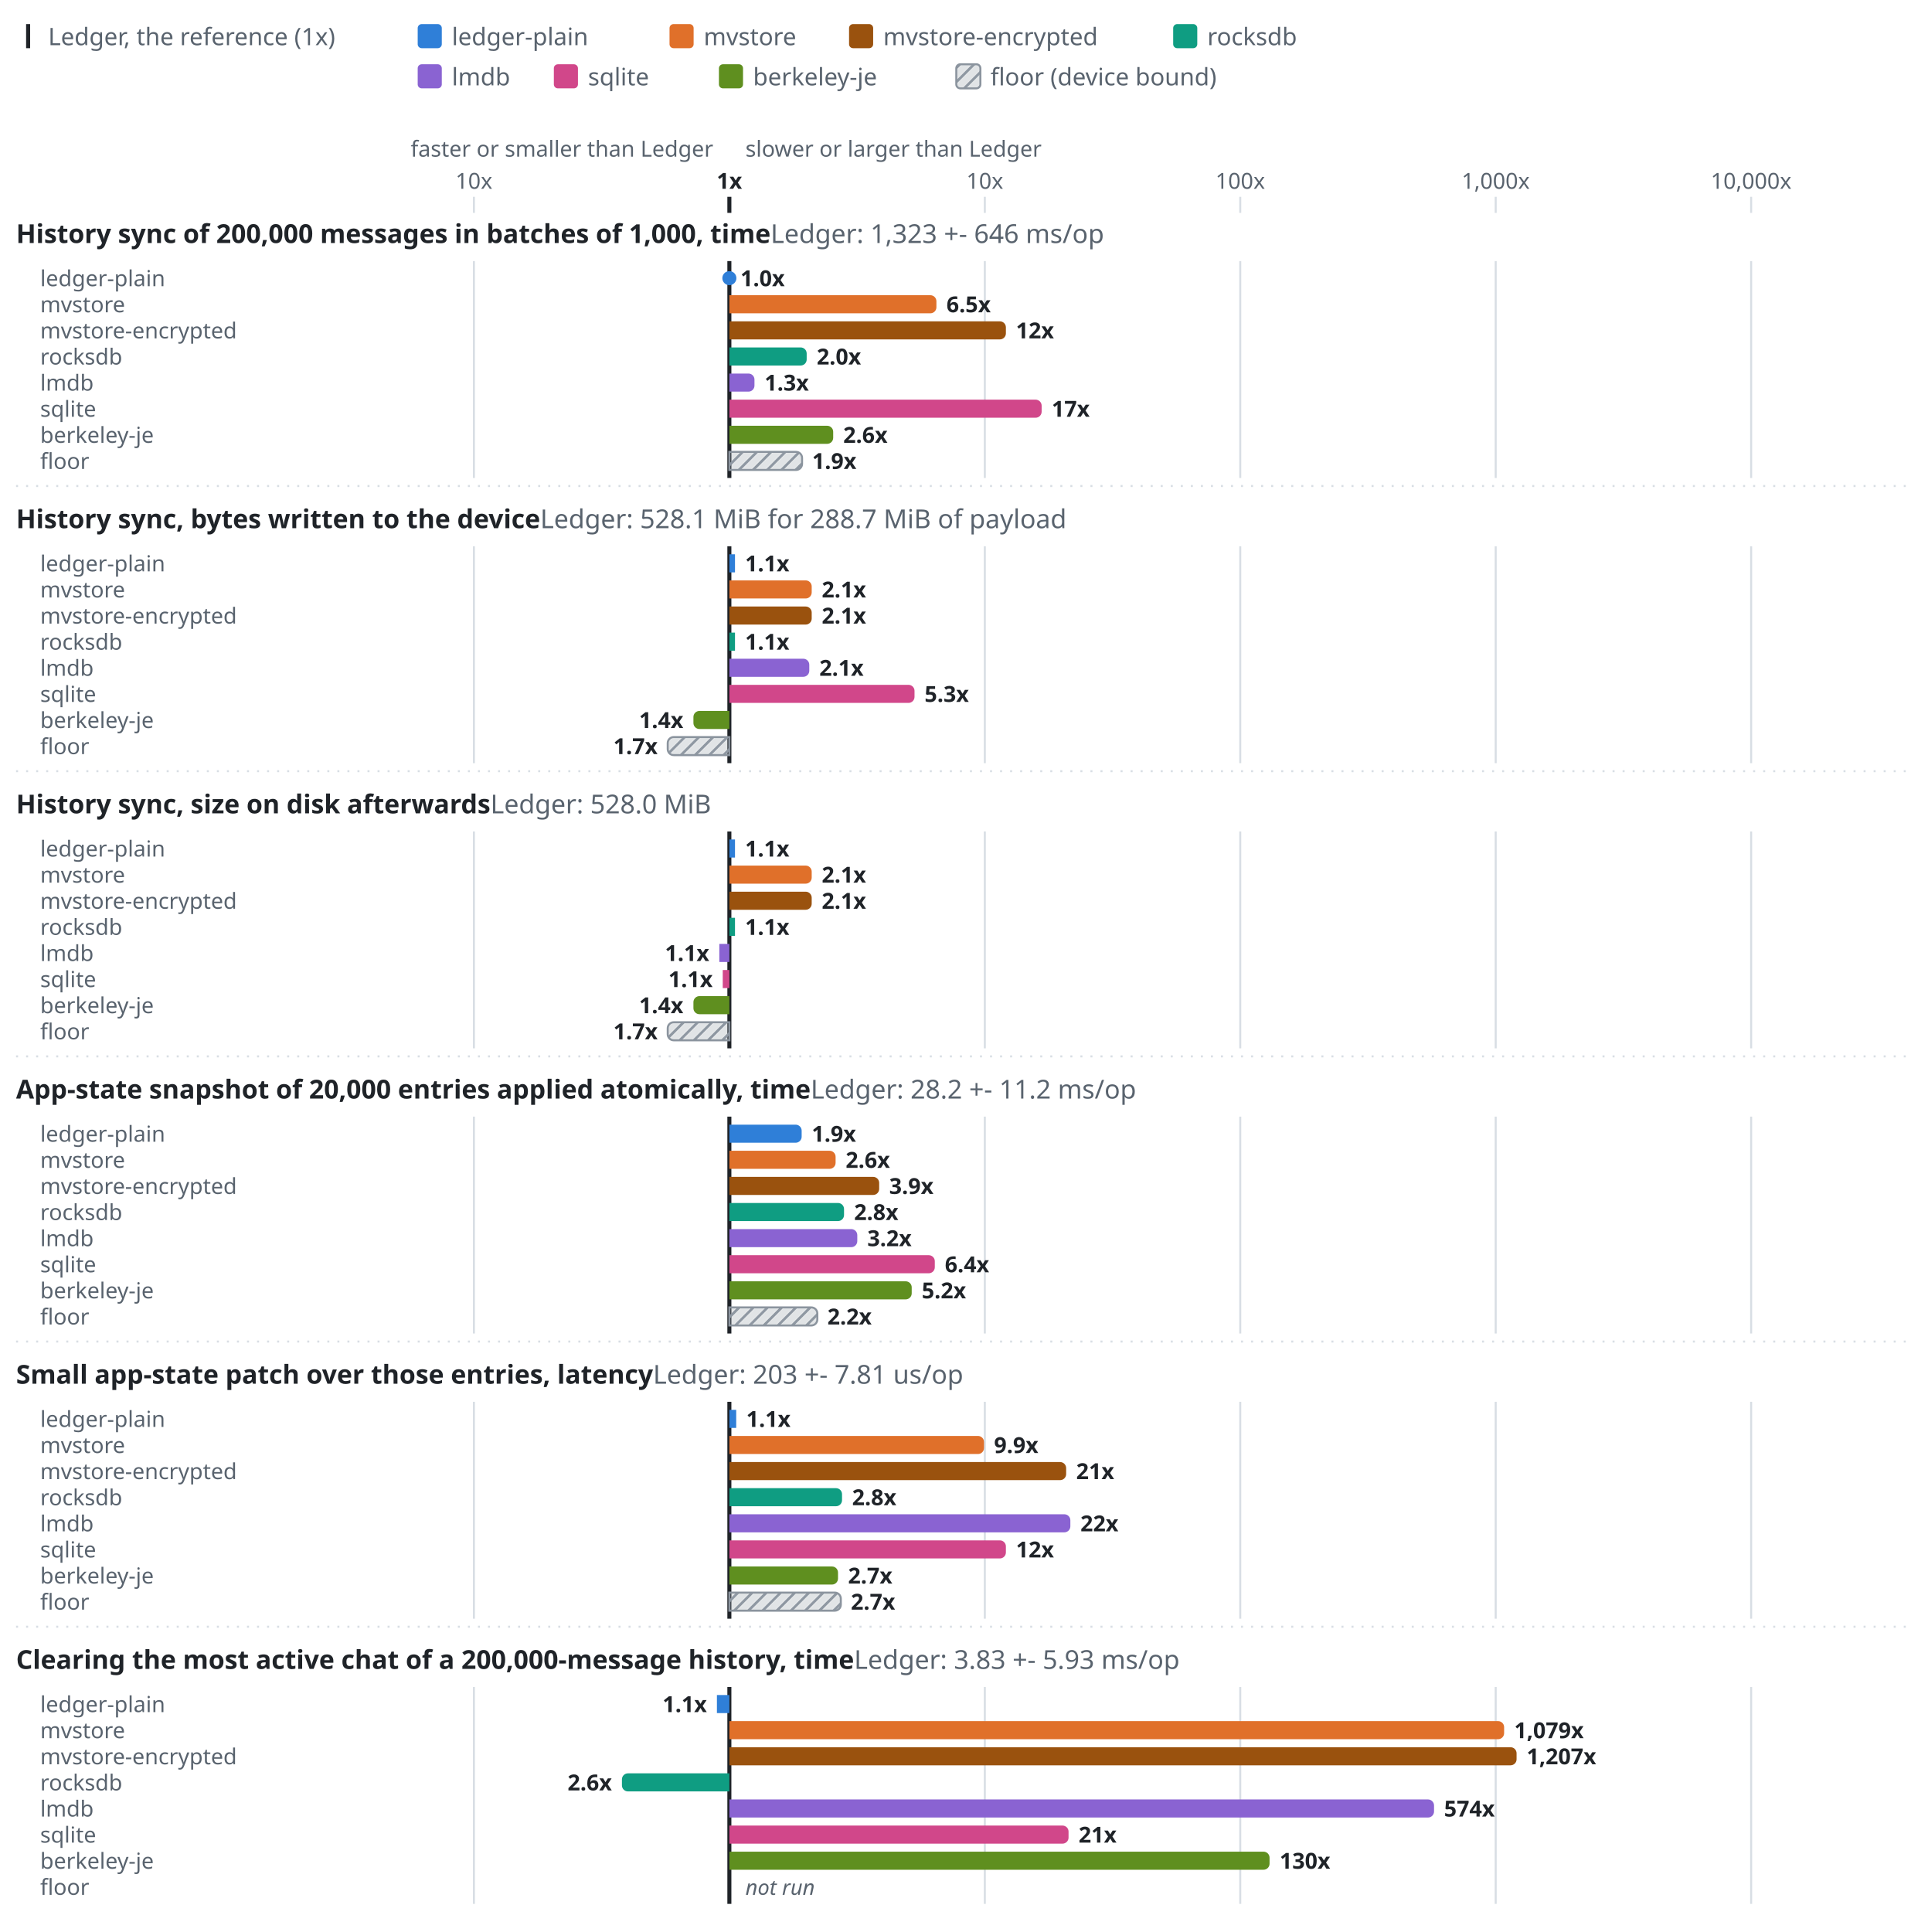
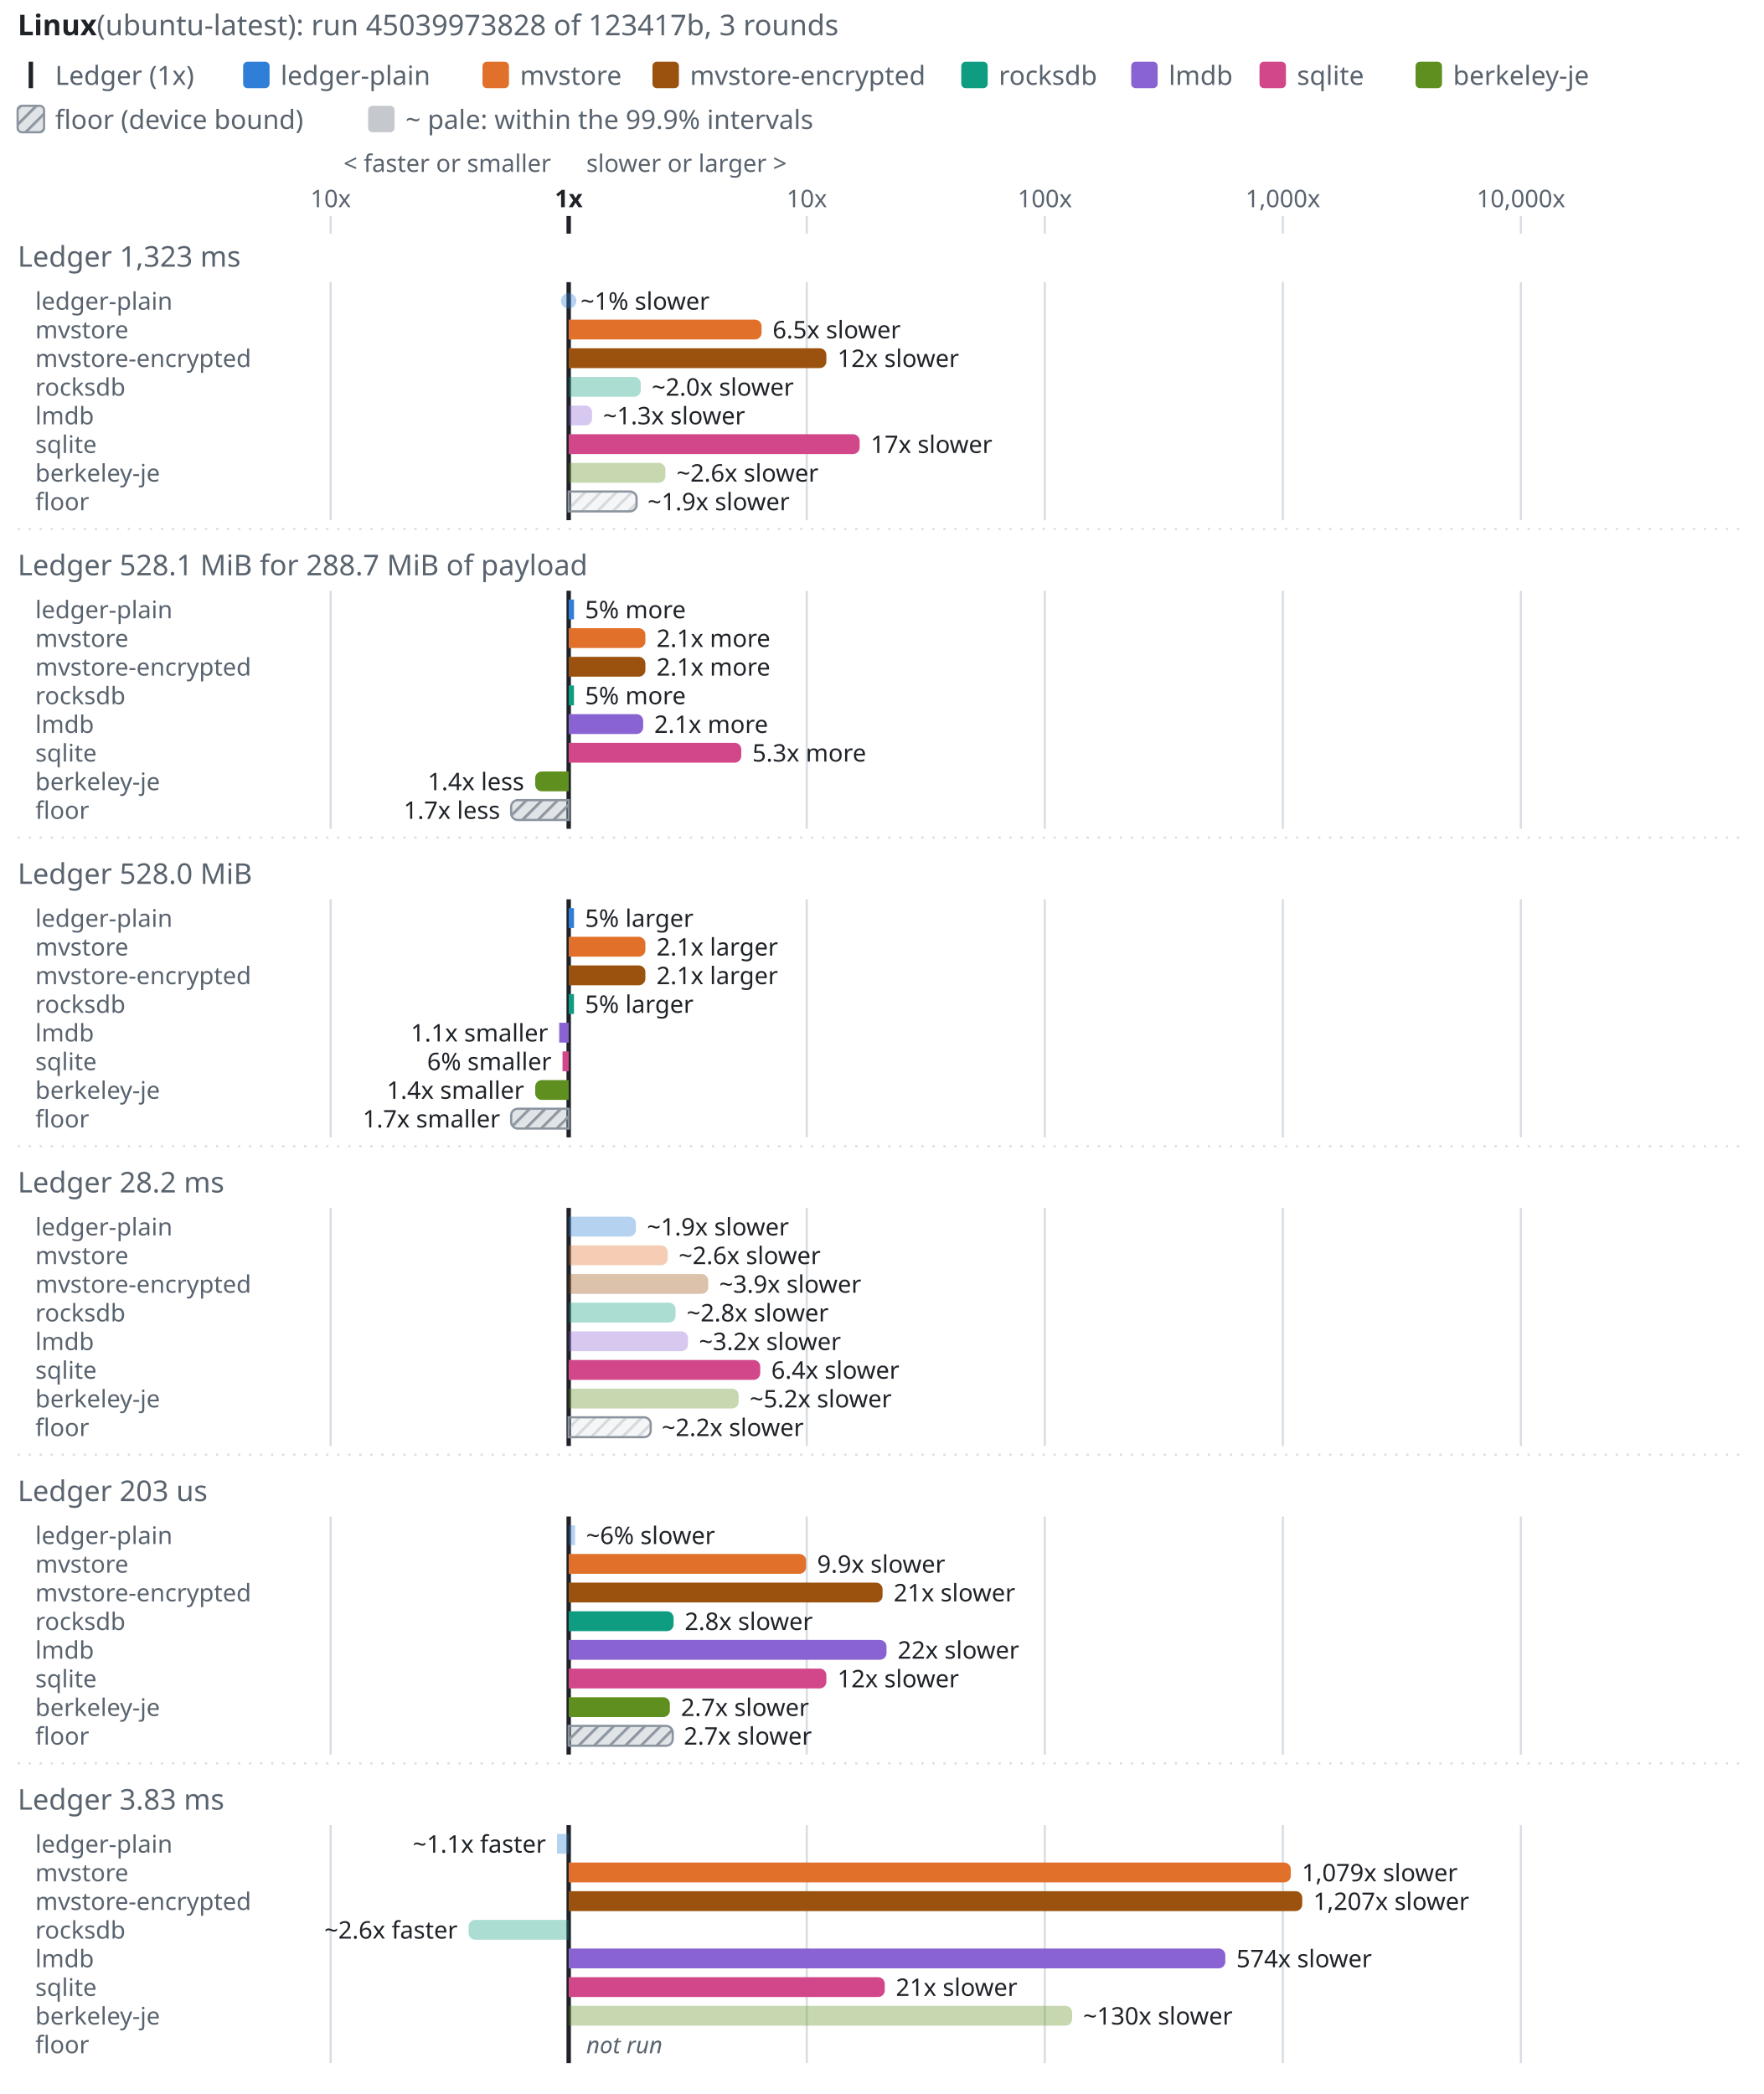
- <svg xmlns="http://www.w3.org/2000/svg" viewBox="0 0 960 962" width="960" height="962" font-family="-apple-system, BlinkMacSystemFont, 'Segoe UI', 'Noto Sans', Helvetica, Arial, sans-serif" role="img" aria-label="Bulk writes on Linux: each engine's cost relative to Ledger">
+ <svg xmlns="http://www.w3.org/2000/svg" viewBox="0 0 800 950" width="800" height="950" font-family="-apple-system, BlinkMacSystemFont, 'Segoe UI', 'Noto Sans', Helvetica, Arial, sans-serif" role="img" aria-label="Bulk writes on Linux: each engine's cost relative to Ledger">
  <defs>
    <pattern id="hatch" width="5" height="5" patternUnits="userSpaceOnUse" patternTransform="rotate(45)">
      <rect width="5" height="5" fill="#8b949e" fill-opacity="0.25" />
      <line x1="0" y1="0" x2="0" y2="5" stroke="#8b949e" stroke-width="2.5" />
    </pattern>
  </defs>
-   <line x1="14" y1="12" x2="14" y2="24" stroke="#1f2328" stroke-width="2" />
-   <text x="24" y="22.5" font-size="12" fill="#59636e">Ledger, the reference (1x)</text>
-   <rect x="208" y="12" width="12" height="12" rx="2" fill="#2f7fd8" />
-   <text x="225" y="22.5" font-size="12" fill="#59636e">ledger-plain</text>
-   <rect x="333.4" y="12" width="12" height="12" rx="2" fill="#e0702a" />
-   <text x="350.4" y="22.5" font-size="12" fill="#59636e">mvstore</text>
-   <rect x="422.8" y="12" width="12" height="12" rx="2" fill="#9a520e" />
-   <text x="439.8" y="22.5" font-size="12" fill="#59636e">mvstore-encrypted</text>
-   <rect x="584.2" y="12" width="12" height="12" rx="2" fill="#0f9d82" />
-   <text x="601.2" y="22.5" font-size="12" fill="#59636e">rocksdb</text>
-   <rect x="208" y="32" width="12" height="12" rx="2" fill="#8a63d2" />
-   <text x="225" y="42.5" font-size="12" fill="#59636e">lmdb</text>
-   <rect x="275.8" y="32" width="12" height="12" rx="2" fill="#d1478a" />
-   <text x="292.8" y="42.5" font-size="12" fill="#59636e">sqlite</text>
-   <rect x="358.0" y="32" width="12" height="12" rx="2" fill="#5f8f1f" />
-   <text x="375.0" y="42.5" font-size="12" fill="#59636e">berkeley-je</text>
-   <rect x="476.2" y="32" width="12" height="12" rx="2" fill="url(#hatch)" stroke="#8b949e" stroke-width="1" />
-   <text x="493.2" y="42.5" font-size="12" fill="#59636e">floor (device bound)</text>
-   <text x="355.2" y="78" font-size="11" text-anchor="end" fill="#59636e">faster or smaller than Ledger</text>
-   <text x="371.2" y="78" font-size="11" fill="#59636e">slower or larger than Ledger</text>
-   <line x1="236.0" y1="98.0" x2="236.0" y2="106.0" stroke="#d8dee4" stroke-width="1" />
-   <line x1="363.2" y1="98.0" x2="363.2" y2="106.0" stroke="#1f2328" stroke-width="2" />
-   <line x1="490.4" y1="98.0" x2="490.4" y2="106.0" stroke="#d8dee4" stroke-width="1" />
-   <line x1="617.6" y1="98.0" x2="617.6" y2="106.0" stroke="#d8dee4" stroke-width="1" />
-   <line x1="744.8" y1="98.0" x2="744.8" y2="106.0" stroke="#d8dee4" stroke-width="1" />
-   <line x1="872.0" y1="98.0" x2="872.0" y2="106.0" stroke="#d8dee4" stroke-width="1" />
-   <text x="236.0" y="94" font-size="11" text-anchor="middle" fill="#59636e">10x</text>
-   <text x="363.2" y="94" font-size="11" text-anchor="middle" fill="#1f2328" font-weight="600">1x</text>
-   <text x="490.4" y="94" font-size="11" text-anchor="middle" fill="#59636e">10x</text>
-   <text x="617.6" y="94" font-size="11" text-anchor="middle" fill="#59636e">100x</text>
-   <text x="744.8" y="94" font-size="11" text-anchor="middle" fill="#59636e">1,000x</text>
-   <text x="872.0" y="94" font-size="11" text-anchor="middle" fill="#59636e">10,000x</text>
-   <text x="8" y="121" font-size="13" font-weight="600" fill="#1f2328">History sync of 200,000 messages in batches of 1,000, time<tspan font-weight="400" fill="#59636e">  Ledger: 1,323 +- 646 ms/op</tspan>
-   </text>
-   <line x1="236.0" y1="130.0" x2="236.0" y2="238.0" stroke="#d8dee4" stroke-width="1" />
-   <line x1="363.2" y1="130.0" x2="363.2" y2="238.0" stroke="#1f2328" stroke-width="2" />
-   <line x1="490.4" y1="130.0" x2="490.4" y2="238.0" stroke="#d8dee4" stroke-width="1" />
-   <line x1="617.6" y1="130.0" x2="617.6" y2="238.0" stroke="#d8dee4" stroke-width="1" />
-   <line x1="744.8" y1="130.0" x2="744.8" y2="238.0" stroke="#d8dee4" stroke-width="1" />
-   <line x1="872.0" y1="130.0" x2="872.0" y2="238.0" stroke="#d8dee4" stroke-width="1" />
-   <text x="20" y="142.5" font-size="11" fill="#59636e">ledger-plain</text>
-   <circle cx="363.2" cy="138.5" r="3.5" fill="#2f7fd8" />
-   <text x="368.7" y="142.5" font-size="11" font-weight="600" fill="#1f2328">1.0x</text>
-   <text x="20" y="155.5" font-size="11" fill="#59636e">mvstore</text>
-   <path d="M363.2,147.0H463.3a3,3 0 0 1 3,3v3a3,3 0 0 1 -3,3H363.2z" fill="#e0702a" />
-   <text x="471.3" y="155.5" font-size="11" font-weight="600" fill="#1f2328">6.5x</text>
-   <text x="20" y="168.5" font-size="11" fill="#59636e">mvstore-encrypted</text>
-   <path d="M363.2,160.0H497.9a3,3 0 0 1 3,3v3a3,3 0 0 1 -3,3H363.2z" fill="#9a520e" />
-   <text x="505.9" y="168.5" font-size="11" font-weight="600" fill="#1f2328">12x</text>
-   <text x="20" y="181.5" font-size="11" fill="#59636e">rocksdb</text>
-   <path d="M363.2,173.0H398.7a3,3 0 0 1 3,3v3a3,3 0 0 1 -3,3H363.2z" fill="#0f9d82" />
-   <text x="406.7" y="181.5" font-size="11" font-weight="600" fill="#1f2328">2.0x</text>
-   <text x="20" y="194.5" font-size="11" fill="#59636e">lmdb</text>
-   <path d="M363.2,186.0H372.7a3,3 0 0 1 3,3v3a3,3 0 0 1 -3,3H363.2z" fill="#8a63d2" />
-   <text x="380.7" y="194.5" font-size="11" font-weight="600" fill="#1f2328">1.3x</text>
-   <text x="20" y="207.5" font-size="11" fill="#59636e">sqlite</text>
-   <path d="M363.2,199.0H515.7a3,3 0 0 1 3,3v3a3,3 0 0 1 -3,3H363.2z" fill="#d1478a" />
-   <text x="523.7" y="207.5" font-size="11" font-weight="600" fill="#1f2328">17x</text>
-   <text x="20" y="220.5" font-size="11" fill="#59636e">berkeley-je</text>
-   <path d="M363.2,212.0H411.9a3,3 0 0 1 3,3v3a3,3 0 0 1 -3,3H363.2z" fill="#5f8f1f" />
-   <text x="419.9" y="220.5" font-size="11" font-weight="600" fill="#1f2328">2.6x</text>
-   <text x="20" y="233.5" font-size="11" fill="#59636e">floor</text>
-   <path d="M363.2,225.0H396.4a3,3 0 0 1 3,3v3a3,3 0 0 1 -3,3H363.2z" fill="url(#hatch)" stroke="#8b949e" stroke-width="1" />
-   <text x="404.4" y="233.5" font-size="11" font-weight="600" fill="#1f2328">1.9x</text>
-   <line x1="8" y1="242.0" x2="952" y2="242.0" stroke="#d8dee4" stroke-width="1" stroke-dasharray="1 4" />
-   <text x="8" y="263" font-size="13" font-weight="600" fill="#1f2328">History sync, bytes written to the device<tspan font-weight="400" fill="#59636e">  Ledger: 528.1 MiB for 288.7 MiB of payload</tspan>
-   </text>
-   <line x1="236.0" y1="272.0" x2="236.0" y2="380.0" stroke="#d8dee4" stroke-width="1" />
-   <line x1="363.2" y1="272.0" x2="363.2" y2="380.0" stroke="#1f2328" stroke-width="2" />
-   <line x1="490.4" y1="272.0" x2="490.4" y2="380.0" stroke="#d8dee4" stroke-width="1" />
-   <line x1="617.6" y1="272.0" x2="617.6" y2="380.0" stroke="#d8dee4" stroke-width="1" />
-   <line x1="744.8" y1="272.0" x2="744.8" y2="380.0" stroke="#d8dee4" stroke-width="1" />
-   <line x1="872.0" y1="272.0" x2="872.0" y2="380.0" stroke="#d8dee4" stroke-width="1" />
-   <text x="20" y="284.5" font-size="11" fill="#59636e">ledger-plain</text>
-   <path d="M363.2,276.0h2.8v9h-2.8z" fill="#2f7fd8" />
-   <text x="371.0" y="284.5" font-size="11" font-weight="600" fill="#1f2328">1.1x</text>
-   <text x="20" y="297.5" font-size="11" fill="#59636e">mvstore</text>
-   <path d="M363.2,289.0H401.2a3,3 0 0 1 3,3v3a3,3 0 0 1 -3,3H363.2z" fill="#e0702a" />
-   <text x="409.2" y="297.5" font-size="11" font-weight="600" fill="#1f2328">2.1x</text>
-   <text x="20" y="310.5" font-size="11" fill="#59636e">mvstore-encrypted</text>
-   <path d="M363.2,302.0H401.2a3,3 0 0 1 3,3v3a3,3 0 0 1 -3,3H363.2z" fill="#9a520e" />
-   <text x="409.2" y="310.5" font-size="11" font-weight="600" fill="#1f2328">2.1x</text>
-   <text x="20" y="323.5" font-size="11" fill="#59636e">rocksdb</text>
-   <path d="M363.2,315.0h2.8v9h-2.8z" fill="#0f9d82" />
-   <text x="371.0" y="323.5" font-size="11" font-weight="600" fill="#1f2328">1.1x</text>
-   <text x="20" y="336.5" font-size="11" fill="#59636e">lmdb</text>
-   <path d="M363.2,328.0H400.0a3,3 0 0 1 3,3v3a3,3 0 0 1 -3,3H363.2z" fill="#8a63d2" />
-   <text x="408.0" y="336.5" font-size="11" font-weight="600" fill="#1f2328">2.1x</text>
-   <text x="20" y="349.5" font-size="11" fill="#59636e">sqlite</text>
-   <path d="M363.2,341.0H452.4a3,3 0 0 1 3,3v3a3,3 0 0 1 -3,3H363.2z" fill="#d1478a" />
-   <text x="460.4" y="349.5" font-size="11" font-weight="600" fill="#1f2328">5.3x</text>
-   <text x="20" y="362.5" font-size="11" fill="#59636e">berkeley-je</text>
-   <path d="M363.2,354.0H348.3a3,3 0 0 0 -3,3v3a3,3 0 0 0 3,3H363.2z" fill="#5f8f1f" />
-   <text x="340.3" y="362.5" font-size="11" font-weight="600" text-anchor="end" fill="#1f2328">1.4x</text>
-   <text x="20" y="375.5" font-size="11" fill="#59636e">floor</text>
-   <path d="M363.2,367.0H335.5a3,3 0 0 0 -3,3v3a3,3 0 0 0 3,3H363.2z" fill="url(#hatch)" stroke="#8b949e" stroke-width="1" />
-   <text x="327.5" y="375.5" font-size="11" font-weight="600" text-anchor="end" fill="#1f2328">1.7x</text>
-   <line x1="8" y1="384.0" x2="952" y2="384.0" stroke="#d8dee4" stroke-width="1" stroke-dasharray="1 4" />
-   <text x="8" y="405" font-size="13" font-weight="600" fill="#1f2328">History sync, size on disk afterwards<tspan font-weight="400" fill="#59636e">  Ledger: 528.0 MiB</tspan>
-   </text>
-   <line x1="236.0" y1="414.0" x2="236.0" y2="522.0" stroke="#d8dee4" stroke-width="1" />
-   <line x1="363.2" y1="414.0" x2="363.2" y2="522.0" stroke="#1f2328" stroke-width="2" />
-   <line x1="490.4" y1="414.0" x2="490.4" y2="522.0" stroke="#d8dee4" stroke-width="1" />
-   <line x1="617.6" y1="414.0" x2="617.6" y2="522.0" stroke="#d8dee4" stroke-width="1" />
-   <line x1="744.8" y1="414.0" x2="744.8" y2="522.0" stroke="#d8dee4" stroke-width="1" />
-   <line x1="872.0" y1="414.0" x2="872.0" y2="522.0" stroke="#d8dee4" stroke-width="1" />
-   <text x="20" y="426.5" font-size="11" fill="#59636e">ledger-plain</text>
-   <path d="M363.2,418.0h2.8v9h-2.8z" fill="#2f7fd8" />
-   <text x="371.0" y="426.5" font-size="11" font-weight="600" fill="#1f2328">1.1x</text>
-   <text x="20" y="439.5" font-size="11" fill="#59636e">mvstore</text>
-   <path d="M363.2,431.0H401.2a3,3 0 0 1 3,3v3a3,3 0 0 1 -3,3H363.2z" fill="#e0702a" />
-   <text x="409.2" y="439.5" font-size="11" font-weight="600" fill="#1f2328">2.1x</text>
-   <text x="20" y="452.5" font-size="11" fill="#59636e">mvstore-encrypted</text>
-   <path d="M363.2,444.0H401.2a3,3 0 0 1 3,3v3a3,3 0 0 1 -3,3H363.2z" fill="#9a520e" />
-   <text x="409.2" y="452.5" font-size="11" font-weight="600" fill="#1f2328">2.1x</text>
-   <text x="20" y="465.5" font-size="11" fill="#59636e">rocksdb</text>
-   <path d="M363.2,457.0h2.8v9h-2.8z" fill="#0f9d82" />
-   <text x="371.0" y="465.5" font-size="11" font-weight="600" fill="#1f2328">1.1x</text>
-   <text x="20" y="478.5" font-size="11" fill="#59636e">lmdb</text>
-   <path d="M358.2,470.0h5.0v9h-5.0z" fill="#8a63d2" />
-   <text x="353.2" y="478.5" font-size="11" font-weight="600" text-anchor="end" fill="#1f2328">1.1x</text>
-   <text x="20" y="491.5" font-size="11" fill="#59636e">sqlite</text>
-   <path d="M359.9,483.0h3.3v9h-3.3z" fill="#d1478a" />
-   <text x="354.9" y="491.5" font-size="11" font-weight="600" text-anchor="end" fill="#1f2328">1.1x</text>
-   <text x="20" y="504.5" font-size="11" fill="#59636e">berkeley-je</text>
-   <path d="M363.2,496.0H348.3a3,3 0 0 0 -3,3v3a3,3 0 0 0 3,3H363.2z" fill="#5f8f1f" />
-   <text x="340.3" y="504.5" font-size="11" font-weight="600" text-anchor="end" fill="#1f2328">1.4x</text>
-   <text x="20" y="517.5" font-size="11" fill="#59636e">floor</text>
-   <path d="M363.2,509.0H335.5a3,3 0 0 0 -3,3v3a3,3 0 0 0 3,3H363.2z" fill="url(#hatch)" stroke="#8b949e" stroke-width="1" />
-   <text x="327.5" y="517.5" font-size="11" font-weight="600" text-anchor="end" fill="#1f2328">1.7x</text>
-   <line x1="8" y1="526.0" x2="952" y2="526.0" stroke="#d8dee4" stroke-width="1" stroke-dasharray="1 4" />
-   <text x="8" y="547" font-size="13" font-weight="600" fill="#1f2328">App-state snapshot of 20,000 entries applied atomically, time<tspan font-weight="400" fill="#59636e">  Ledger: 28.2 +- 11.2 ms/op</tspan>
-   </text>
-   <line x1="236.0" y1="556.0" x2="236.0" y2="664.0" stroke="#d8dee4" stroke-width="1" />
-   <line x1="363.2" y1="556.0" x2="363.2" y2="664.0" stroke="#1f2328" stroke-width="2" />
-   <line x1="490.4" y1="556.0" x2="490.4" y2="664.0" stroke="#d8dee4" stroke-width="1" />
-   <line x1="617.6" y1="556.0" x2="617.6" y2="664.0" stroke="#d8dee4" stroke-width="1" />
-   <line x1="744.8" y1="556.0" x2="744.8" y2="664.0" stroke="#d8dee4" stroke-width="1" />
-   <line x1="872.0" y1="556.0" x2="872.0" y2="664.0" stroke="#d8dee4" stroke-width="1" />
-   <text x="20" y="568.5" font-size="11" fill="#59636e">ledger-plain</text>
-   <path d="M363.2,560.0H396.2a3,3 0 0 1 3,3v3a3,3 0 0 1 -3,3H363.2z" fill="#2f7fd8" />
-   <text x="404.2" y="568.5" font-size="11" font-weight="600" fill="#1f2328">1.9x</text>
-   <text x="20" y="581.5" font-size="11" fill="#59636e">mvstore</text>
-   <path d="M363.2,573.0H413.1a3,3 0 0 1 3,3v3a3,3 0 0 1 -3,3H363.2z" fill="#e0702a" />
-   <text x="421.1" y="581.5" font-size="11" font-weight="600" fill="#1f2328">2.6x</text>
-   <text x="20" y="594.5" font-size="11" fill="#59636e">mvstore-encrypted</text>
-   <path d="M363.2,586.0H434.8a3,3 0 0 1 3,3v3a3,3 0 0 1 -3,3H363.2z" fill="#9a520e" />
-   <text x="442.8" y="594.5" font-size="11" font-weight="600" fill="#1f2328">3.9x</text>
-   <text x="20" y="607.5" font-size="11" fill="#59636e">rocksdb</text>
-   <path d="M363.2,599.0H417.3a3,3 0 0 1 3,3v3a3,3 0 0 1 -3,3H363.2z" fill="#0f9d82" />
-   <text x="425.3" y="607.5" font-size="11" font-weight="600" fill="#1f2328">2.8x</text>
-   <text x="20" y="620.5" font-size="11" fill="#59636e">lmdb</text>
-   <path d="M363.2,612.0H423.9a3,3 0 0 1 3,3v3a3,3 0 0 1 -3,3H363.2z" fill="#8a63d2" />
-   <text x="431.9" y="620.5" font-size="11" font-weight="600" fill="#1f2328">3.2x</text>
-   <text x="20" y="633.5" font-size="11" fill="#59636e">sqlite</text>
-   <path d="M363.2,625.0H462.5a3,3 0 0 1 3,3v3a3,3 0 0 1 -3,3H363.2z" fill="#d1478a" />
-   <text x="470.5" y="633.5" font-size="11" font-weight="600" fill="#1f2328">6.4x</text>
-   <text x="20" y="646.5" font-size="11" fill="#59636e">berkeley-je</text>
-   <path d="M363.2,638.0H451.0a3,3 0 0 1 3,3v3a3,3 0 0 1 -3,3H363.2z" fill="#5f8f1f" />
-   <text x="459.0" y="646.5" font-size="11" font-weight="600" fill="#1f2328">5.2x</text>
-   <text x="20" y="659.5" font-size="11" fill="#59636e">floor</text>
-   <path d="M363.2,651.0H404.0a3,3 0 0 1 3,3v3a3,3 0 0 1 -3,3H363.2z" fill="url(#hatch)" stroke="#8b949e" stroke-width="1" />
-   <text x="412.0" y="659.5" font-size="11" font-weight="600" fill="#1f2328">2.2x</text>
-   <line x1="8" y1="668.0" x2="952" y2="668.0" stroke="#d8dee4" stroke-width="1" stroke-dasharray="1 4" />
-   <text x="8" y="689" font-size="13" font-weight="600" fill="#1f2328">Small app-state patch over those entries, latency<tspan font-weight="400" fill="#59636e">  Ledger: 203 +- 7.81 us/op</tspan>
-   </text>
-   <line x1="236.0" y1="698.0" x2="236.0" y2="806.0" stroke="#d8dee4" stroke-width="1" />
-   <line x1="363.2" y1="698.0" x2="363.2" y2="806.0" stroke="#1f2328" stroke-width="2" />
-   <line x1="490.4" y1="698.0" x2="490.4" y2="806.0" stroke="#d8dee4" stroke-width="1" />
-   <line x1="617.6" y1="698.0" x2="617.6" y2="806.0" stroke="#d8dee4" stroke-width="1" />
-   <line x1="744.8" y1="698.0" x2="744.8" y2="806.0" stroke="#d8dee4" stroke-width="1" />
-   <line x1="872.0" y1="698.0" x2="872.0" y2="806.0" stroke="#d8dee4" stroke-width="1" />
-   <text x="20" y="710.5" font-size="11" fill="#59636e">ledger-plain</text>
-   <path d="M363.2,702.0h3.4v9h-3.4z" fill="#2f7fd8" />
-   <text x="371.6" y="710.5" font-size="11" font-weight="600" fill="#1f2328">1.1x</text>
-   <text x="20" y="723.5" font-size="11" fill="#59636e">mvstore</text>
-   <path d="M363.2,715.0H487.0a3,3 0 0 1 3,3v3a3,3 0 0 1 -3,3H363.2z" fill="#e0702a" />
-   <text x="495.0" y="723.5" font-size="11" font-weight="600" fill="#1f2328">9.9x</text>
-   <text x="20" y="736.5" font-size="11" fill="#59636e">mvstore-encrypted</text>
-   <path d="M363.2,728.0H527.9a3,3 0 0 1 3,3v3a3,3 0 0 1 -3,3H363.2z" fill="#9a520e" />
-   <text x="535.9" y="736.5" font-size="11" font-weight="600" fill="#1f2328">21x</text>
-   <text x="20" y="749.5" font-size="11" fill="#59636e">rocksdb</text>
-   <path d="M363.2,741.0H416.3a3,3 0 0 1 3,3v3a3,3 0 0 1 -3,3H363.2z" fill="#0f9d82" />
-   <text x="424.3" y="749.5" font-size="11" font-weight="600" fill="#1f2328">2.8x</text>
-   <text x="20" y="762.5" font-size="11" fill="#59636e">lmdb</text>
-   <path d="M363.2,754.0H530.0a3,3 0 0 1 3,3v3a3,3 0 0 1 -3,3H363.2z" fill="#8a63d2" />
-   <text x="538.0" y="762.5" font-size="11" font-weight="600" fill="#1f2328">22x</text>
-   <text x="20" y="775.5" font-size="11" fill="#59636e">sqlite</text>
-   <path d="M363.2,767.0H497.9a3,3 0 0 1 3,3v3a3,3 0 0 1 -3,3H363.2z" fill="#d1478a" />
-   <text x="505.9" y="775.5" font-size="11" font-weight="600" fill="#1f2328">12x</text>
-   <text x="20" y="788.5" font-size="11" fill="#59636e">berkeley-je</text>
-   <path d="M363.2,780.0H414.3a3,3 0 0 1 3,3v3a3,3 0 0 1 -3,3H363.2z" fill="#5f8f1f" />
-   <text x="422.3" y="788.5" font-size="11" font-weight="600" fill="#1f2328">2.7x</text>
-   <text x="20" y="801.5" font-size="11" fill="#59636e">floor</text>
-   <path d="M363.2,793.0H415.7a3,3 0 0 1 3,3v3a3,3 0 0 1 -3,3H363.2z" fill="url(#hatch)" stroke="#8b949e" stroke-width="1" />
-   <text x="423.7" y="801.5" font-size="11" font-weight="600" fill="#1f2328">2.7x</text>
-   <line x1="8" y1="810.0" x2="952" y2="810.0" stroke="#d8dee4" stroke-width="1" stroke-dasharray="1 4" />
-   <text x="8" y="831" font-size="13" font-weight="600" fill="#1f2328">Clearing the most active chat of a 200,000-message history, time<tspan font-weight="400" fill="#59636e">  Ledger: 3.83 +- 5.93 ms/op</tspan>
-   </text>
-   <line x1="236.0" y1="840.0" x2="236.0" y2="948.0" stroke="#d8dee4" stroke-width="1" />
-   <line x1="363.2" y1="840.0" x2="363.2" y2="948.0" stroke="#1f2328" stroke-width="2" />
-   <line x1="490.4" y1="840.0" x2="490.4" y2="948.0" stroke="#d8dee4" stroke-width="1" />
-   <line x1="617.6" y1="840.0" x2="617.6" y2="948.0" stroke="#d8dee4" stroke-width="1" />
-   <line x1="744.8" y1="840.0" x2="744.8" y2="948.0" stroke="#d8dee4" stroke-width="1" />
-   <line x1="872.0" y1="840.0" x2="872.0" y2="948.0" stroke="#d8dee4" stroke-width="1" />
-   <text x="20" y="852.5" font-size="11" fill="#59636e">ledger-plain</text>
-   <path d="M357.0,844.0h6.2v9h-6.2z" fill="#2f7fd8" />
-   <text x="352.0" y="852.5" font-size="11" font-weight="600" text-anchor="end" fill="#1f2328">1.1x</text>
-   <text x="20" y="865.5" font-size="11" fill="#59636e">mvstore</text>
-   <path d="M363.2,857.0H746.0a3,3 0 0 1 3,3v3a3,3 0 0 1 -3,3H363.2z" fill="#e0702a" />
-   <text x="754.0" y="865.5" font-size="11" font-weight="600" fill="#1f2328">1,079x</text>
-   <text x="20" y="878.5" font-size="11" fill="#59636e">mvstore-encrypted</text>
-   <path d="M363.2,870.0H752.2a3,3 0 0 1 3,3v3a3,3 0 0 1 -3,3H363.2z" fill="#9a520e" />
-   <text x="760.2" y="878.5" font-size="11" font-weight="600" fill="#1f2328">1,207x</text>
-   <text x="20" y="891.5" font-size="11" fill="#59636e">rocksdb</text>
-   <path d="M363.2,883.0H312.7a3,3 0 0 0 -3,3v3a3,3 0 0 0 3,3H363.2z" fill="#0f9d82" />
-   <text x="304.7" y="891.5" font-size="11" font-weight="600" text-anchor="end" fill="#1f2328">2.6x</text>
-   <text x="20" y="904.5" font-size="11" fill="#59636e">lmdb</text>
-   <path d="M363.2,896.0H711.1a3,3 0 0 1 3,3v3a3,3 0 0 1 -3,3H363.2z" fill="#8a63d2" />
-   <text x="719.1" y="904.5" font-size="11" font-weight="600" fill="#1f2328">574x</text>
-   <text x="20" y="917.5" font-size="11" fill="#59636e">sqlite</text>
-   <path d="M363.2,909.0H529.1a3,3 0 0 1 3,3v3a3,3 0 0 1 -3,3H363.2z" fill="#d1478a" />
-   <text x="537.1" y="917.5" font-size="11" font-weight="600" fill="#1f2328">21x</text>
-   <text x="20" y="930.5" font-size="11" fill="#59636e">berkeley-je</text>
-   <path d="M363.2,922.0H629.2a3,3 0 0 1 3,3v3a3,3 0 0 1 -3,3H363.2z" fill="#5f8f1f" />
-   <text x="637.2" y="930.5" font-size="11" font-weight="600" fill="#1f2328">130x</text>
-   <text x="20" y="943.5" font-size="11" fill="#59636e">floor</text>
-   <text x="371.2" y="943.5" font-size="10.5" font-style="italic" fill="#59636e">not run</text>
+   <text x="8" y="16" font-size="13" font-weight="600" fill="#1f2328">Linux<tspan font-weight="400" fill="#59636e"> (ubuntu-latest): run 45039973828 of 123417b, 3 rounds</tspan>
+   </text>
+   <line x1="14" y1="28" x2="14" y2="40" stroke="#1f2328" stroke-width="2" />
+   <text x="25" y="38.5" font-size="12" fill="#59636e">Ledger (1x)</text>
+   <rect x="110.3" y="28" width="12" height="12" rx="2" fill="#2f7fd8" />
+   <text x="127.3" y="38.5" font-size="12" fill="#59636e">ledger-plain</text>
+   <rect x="218.9" y="28" width="12" height="12" rx="2" fill="#e0702a" />
+   <text x="235.9" y="38.5" font-size="12" fill="#59636e">mvstore</text>
+   <rect x="296.0" y="28" width="12" height="12" rx="2" fill="#9a520e" />
+   <text x="313.0" y="38.5" font-size="12" fill="#59636e">mvstore-encrypted</text>
+   <rect x="436.1" y="28" width="12" height="12" rx="2" fill="#0f9d82" />
+   <text x="453.1" y="38.5" font-size="12" fill="#59636e">rocksdb</text>
+   <rect x="513.2" y="28" width="12" height="12" rx="2" fill="#8a63d2" />
+   <text x="530.2" y="38.5" font-size="12" fill="#59636e">lmdb</text>
+   <rect x="571.4" y="28" width="12" height="12" rx="2" fill="#d1478a" />
+   <text x="588.4" y="38.5" font-size="12" fill="#59636e">sqlite</text>
+   <rect x="642.2" y="28" width="12" height="12" rx="2" fill="#5f8f1f" />
+   <text x="659.2" y="38.5" font-size="12" fill="#59636e">berkeley-je</text>
+   <rect x="8" y="48" width="12" height="12" rx="2" fill="url(#hatch)" stroke="#8b949e" stroke-width="1" />
+   <text x="25" y="58.5" font-size="12" fill="#59636e">floor (device bound)</text>
+   <rect x="167.0" y="48" width="12" height="12" rx="2" fill="#59636e" fill-opacity="0.35" />
+   <text x="184.0" y="58.5" font-size="12" fill="#59636e">~ pale: within the 99.9% intervals</text>
+   <text x="250.0" y="78" font-size="11" text-anchor="end" fill="#59636e">&lt; faster or smaller</text>
+   <text x="266.0" y="78" font-size="11" fill="#59636e">slower or larger &gt;</text>
+   <line x1="150.0" y1="98.0" x2="150.0" y2="106.0" stroke="#d8dee4" stroke-width="1" />
+   <line x1="258.0" y1="98.0" x2="258.0" y2="106.0" stroke="#1f2328" stroke-width="2" />
+   <line x1="366.0" y1="98.0" x2="366.0" y2="106.0" stroke="#d8dee4" stroke-width="1" />
+   <line x1="474.0" y1="98.0" x2="474.0" y2="106.0" stroke="#d8dee4" stroke-width="1" />
+   <line x1="582.0" y1="98.0" x2="582.0" y2="106.0" stroke="#d8dee4" stroke-width="1" />
+   <line x1="690.0" y1="98.0" x2="690.0" y2="106.0" stroke="#d8dee4" stroke-width="1" />
+   <text x="150.0" y="94" font-size="11" text-anchor="middle" fill="#59636e">10x</text>
+   <text x="258.0" y="94" font-size="11" text-anchor="middle" fill="#1f2328" font-weight="600">1x</text>
+   <text x="366.0" y="94" font-size="11" text-anchor="middle" fill="#59636e">10x</text>
+   <text x="474.0" y="94" font-size="11" text-anchor="middle" fill="#59636e">100x</text>
+   <text x="582.0" y="94" font-size="11" text-anchor="middle" fill="#59636e">1,000x</text>
+   <text x="690.0" y="94" font-size="11" text-anchor="middle" fill="#59636e">10,000x</text>
+   <text x="8" y="121" font-size="13" font-weight="600" fill="#1f2328">
+     <tspan font-weight="400" fill="#59636e">  Ledger 1,323 ms</tspan>
+   </text>
+   <line x1="150.0" y1="128.0" x2="150.0" y2="236.0" stroke="#d8dee4" stroke-width="1" />
+   <line x1="258.0" y1="128.0" x2="258.0" y2="236.0" stroke="#1f2328" stroke-width="2" />
+   <line x1="366.0" y1="128.0" x2="366.0" y2="236.0" stroke="#d8dee4" stroke-width="1" />
+   <line x1="474.0" y1="128.0" x2="474.0" y2="236.0" stroke="#d8dee4" stroke-width="1" />
+   <line x1="582.0" y1="128.0" x2="582.0" y2="236.0" stroke="#d8dee4" stroke-width="1" />
+   <line x1="690.0" y1="128.0" x2="690.0" y2="236.0" stroke="#d8dee4" stroke-width="1" />
+   <text x="16" y="140.5" font-size="11" fill="#59636e">ledger-plain</text>
+   <circle cx="258.0" cy="136.5" r="3.5" fill="#2f7fd8" fill-opacity="0.35" />
+   <text x="263.4" y="140.5" font-size="11" fill="#1f2328">~1% slower</text>
+   <text x="16" y="153.5" font-size="11" fill="#59636e">mvstore</text>
+   <path d="M258.0,145.0H342.5a3,3 0 0 1 3,3v3a3,3 0 0 1 -3,3H258.0z" fill="#e0702a" />
+   <text x="350.5" y="153.5" font-size="11" fill="#1f2328">6.5x slower</text>
+   <text x="16" y="166.5" font-size="11" fill="#59636e">mvstore-encrypted</text>
+   <path d="M258.0,158.0H371.9a3,3 0 0 1 3,3v3a3,3 0 0 1 -3,3H258.0z" fill="#9a520e" />
+   <text x="379.9" y="166.5" font-size="11" fill="#1f2328">12x slower</text>
+   <text x="16" y="179.5" font-size="11" fill="#59636e">rocksdb</text>
+   <path d="M258.0,171.0H287.7a3,3 0 0 1 3,3v3a3,3 0 0 1 -3,3H258.0z" fill="#0f9d82" fill-opacity="0.35" />
+   <text x="295.7" y="179.5" font-size="11" fill="#1f2328">~2.0x slower</text>
+   <text x="16" y="192.5" font-size="11" fill="#59636e">lmdb</text>
+   <path d="M258.0,184.0H265.6a3,3 0 0 1 3,3v3a3,3 0 0 1 -3,3H258.0z" fill="#8a63d2" fill-opacity="0.35" />
+   <text x="273.6" y="192.5" font-size="11" fill="#1f2328">~1.3x slower</text>
+   <text x="16" y="205.5" font-size="11" fill="#59636e">sqlite</text>
+   <path d="M258.0,197.0H387.0a3,3 0 0 1 3,3v3a3,3 0 0 1 -3,3H258.0z" fill="#d1478a" />
+   <text x="395.0" y="205.5" font-size="11" fill="#1f2328">17x slower</text>
+   <text x="16" y="218.5" font-size="11" fill="#59636e">berkeley-je</text>
+   <path d="M258.0,210.0H298.9a3,3 0 0 1 3,3v3a3,3 0 0 1 -3,3H258.0z" fill="#5f8f1f" fill-opacity="0.35" />
+   <text x="306.9" y="218.5" font-size="11" fill="#1f2328">~2.6x slower</text>
+   <text x="16" y="231.5" font-size="11" fill="#59636e">floor</text>
+   <path d="M258.0,223.0H285.8a3,3 0 0 1 3,3v3a3,3 0 0 1 -3,3H258.0z" fill="url(#hatch)" stroke="#8b949e" stroke-width="1" fill-opacity="0.35" />
+   <text x="293.8" y="231.5" font-size="11" fill="#1f2328">~1.9x slower</text>
+   <line x1="8" y1="240.0" x2="792" y2="240.0" stroke="#d8dee4" stroke-width="1" stroke-dasharray="1 4" />
+   <text x="8" y="261" font-size="13" font-weight="600" fill="#1f2328">
+     <tspan font-weight="400" fill="#59636e">  Ledger 528.1 MiB for 288.7 MiB of payload</tspan>
+   </text>
+   <line x1="150.0" y1="268.0" x2="150.0" y2="376.0" stroke="#d8dee4" stroke-width="1" />
+   <line x1="258.0" y1="268.0" x2="258.0" y2="376.0" stroke="#1f2328" stroke-width="2" />
+   <line x1="366.0" y1="268.0" x2="366.0" y2="376.0" stroke="#d8dee4" stroke-width="1" />
+   <line x1="474.0" y1="268.0" x2="474.0" y2="376.0" stroke="#d8dee4" stroke-width="1" />
+   <line x1="582.0" y1="268.0" x2="582.0" y2="376.0" stroke="#d8dee4" stroke-width="1" />
+   <line x1="690.0" y1="268.0" x2="690.0" y2="376.0" stroke="#d8dee4" stroke-width="1" />
+   <text x="16" y="280.5" font-size="11" fill="#59636e">ledger-plain</text>
+   <path d="M258.0,272.0h2.4v9h-2.4z" fill="#2f7fd8" />
+   <text x="265.4" y="280.5" font-size="11" fill="#1f2328">5% more</text>
+   <text x="16" y="293.5" font-size="11" fill="#59636e">mvstore</text>
+   <path d="M258.0,285.0H289.8a3,3 0 0 1 3,3v3a3,3 0 0 1 -3,3H258.0z" fill="#e0702a" />
+   <text x="297.8" y="293.5" font-size="11" fill="#1f2328">2.1x more</text>
+   <text x="16" y="306.5" font-size="11" fill="#59636e">mvstore-encrypted</text>
+   <path d="M258.0,298.0H289.8a3,3 0 0 1 3,3v3a3,3 0 0 1 -3,3H258.0z" fill="#9a520e" />
+   <text x="297.8" y="306.5" font-size="11" fill="#1f2328">2.1x more</text>
+   <text x="16" y="319.5" font-size="11" fill="#59636e">rocksdb</text>
+   <path d="M258.0,311.0h2.4v9h-2.4z" fill="#0f9d82" />
+   <text x="265.4" y="319.5" font-size="11" fill="#1f2328">5% more</text>
+   <text x="16" y="332.5" font-size="11" fill="#59636e">lmdb</text>
+   <path d="M258.0,324.0H288.8a3,3 0 0 1 3,3v3a3,3 0 0 1 -3,3H258.0z" fill="#8a63d2" />
+   <text x="296.8" y="332.5" font-size="11" fill="#1f2328">2.1x more</text>
+   <text x="16" y="345.5" font-size="11" fill="#59636e">sqlite</text>
+   <path d="M258.0,337.0H333.3a3,3 0 0 1 3,3v3a3,3 0 0 1 -3,3H258.0z" fill="#d1478a" />
+   <text x="341.3" y="345.5" font-size="11" fill="#1f2328">5.3x more</text>
+   <text x="16" y="358.5" font-size="11" fill="#59636e">berkeley-je</text>
+   <path d="M258.0,350.0H245.8a3,3 0 0 0 -3,3v3a3,3 0 0 0 3,3H258.0z" fill="#5f8f1f" />
+   <text x="237.8" y="358.5" font-size="11" text-anchor="end" fill="#1f2328">1.4x less</text>
+   <text x="16" y="371.5" font-size="11" fill="#59636e">floor</text>
+   <path d="M258.0,363.0H234.9a3,3 0 0 0 -3,3v3a3,3 0 0 0 3,3H258.0z" fill="url(#hatch)" stroke="#8b949e" stroke-width="1" />
+   <text x="226.9" y="371.5" font-size="11" text-anchor="end" fill="#1f2328">1.7x less</text>
+   <line x1="8" y1="380.0" x2="792" y2="380.0" stroke="#d8dee4" stroke-width="1" stroke-dasharray="1 4" />
+   <text x="8" y="401" font-size="13" font-weight="600" fill="#1f2328">
+     <tspan font-weight="400" fill="#59636e">  Ledger 528.0 MiB</tspan>
+   </text>
+   <line x1="150.0" y1="408.0" x2="150.0" y2="516.0" stroke="#d8dee4" stroke-width="1" />
+   <line x1="258.0" y1="408.0" x2="258.0" y2="516.0" stroke="#1f2328" stroke-width="2" />
+   <line x1="366.0" y1="408.0" x2="366.0" y2="516.0" stroke="#d8dee4" stroke-width="1" />
+   <line x1="474.0" y1="408.0" x2="474.0" y2="516.0" stroke="#d8dee4" stroke-width="1" />
+   <line x1="582.0" y1="408.0" x2="582.0" y2="516.0" stroke="#d8dee4" stroke-width="1" />
+   <line x1="690.0" y1="408.0" x2="690.0" y2="516.0" stroke="#d8dee4" stroke-width="1" />
+   <text x="16" y="420.5" font-size="11" fill="#59636e">ledger-plain</text>
+   <path d="M258.0,412.0h2.4v9h-2.4z" fill="#2f7fd8" />
+   <text x="265.4" y="420.5" font-size="11" fill="#1f2328">5% larger</text>
+   <text x="16" y="433.5" font-size="11" fill="#59636e">mvstore</text>
+   <path d="M258.0,425.0H289.8a3,3 0 0 1 3,3v3a3,3 0 0 1 -3,3H258.0z" fill="#e0702a" />
+   <text x="297.8" y="433.5" font-size="11" fill="#1f2328">2.1x larger</text>
+   <text x="16" y="446.5" font-size="11" fill="#59636e">mvstore-encrypted</text>
+   <path d="M258.0,438.0H289.8a3,3 0 0 1 3,3v3a3,3 0 0 1 -3,3H258.0z" fill="#9a520e" />
+   <text x="297.8" y="446.5" font-size="11" fill="#1f2328">2.1x larger</text>
+   <text x="16" y="459.5" font-size="11" fill="#59636e">rocksdb</text>
+   <path d="M258.0,451.0h2.4v9h-2.4z" fill="#0f9d82" />
+   <text x="265.4" y="459.5" font-size="11" fill="#1f2328">5% larger</text>
+   <text x="16" y="472.5" font-size="11" fill="#59636e">lmdb</text>
+   <path d="M253.7,464.0h4.3v9h-4.3z" fill="#8a63d2" />
+   <text x="248.7" y="472.5" font-size="11" text-anchor="end" fill="#1f2328">1.1x smaller</text>
+   <text x="16" y="485.5" font-size="11" fill="#59636e">sqlite</text>
+   <path d="M255.2,477.0h2.8v9h-2.8z" fill="#d1478a" />
+   <text x="250.2" y="485.5" font-size="11" text-anchor="end" fill="#1f2328">6% smaller</text>
+   <text x="16" y="498.5" font-size="11" fill="#59636e">berkeley-je</text>
+   <path d="M258.0,490.0H245.8a3,3 0 0 0 -3,3v3a3,3 0 0 0 3,3H258.0z" fill="#5f8f1f" />
+   <text x="237.8" y="498.5" font-size="11" text-anchor="end" fill="#1f2328">1.4x smaller</text>
+   <text x="16" y="511.5" font-size="11" fill="#59636e">floor</text>
+   <path d="M258.0,503.0H234.9a3,3 0 0 0 -3,3v3a3,3 0 0 0 3,3H258.0z" fill="url(#hatch)" stroke="#8b949e" stroke-width="1" />
+   <text x="226.9" y="511.5" font-size="11" text-anchor="end" fill="#1f2328">1.7x smaller</text>
+   <line x1="8" y1="520.0" x2="792" y2="520.0" stroke="#d8dee4" stroke-width="1" stroke-dasharray="1 4" />
+   <text x="8" y="541" font-size="13" font-weight="600" fill="#1f2328">
+     <tspan font-weight="400" fill="#59636e">  Ledger 28.2 ms</tspan>
+   </text>
+   <line x1="150.0" y1="548.0" x2="150.0" y2="656.0" stroke="#d8dee4" stroke-width="1" />
+   <line x1="258.0" y1="548.0" x2="258.0" y2="656.0" stroke="#1f2328" stroke-width="2" />
+   <line x1="366.0" y1="548.0" x2="366.0" y2="656.0" stroke="#d8dee4" stroke-width="1" />
+   <line x1="474.0" y1="548.0" x2="474.0" y2="656.0" stroke="#d8dee4" stroke-width="1" />
+   <line x1="582.0" y1="548.0" x2="582.0" y2="656.0" stroke="#d8dee4" stroke-width="1" />
+   <line x1="690.0" y1="548.0" x2="690.0" y2="656.0" stroke="#d8dee4" stroke-width="1" />
+   <text x="16" y="560.5" font-size="11" fill="#59636e">ledger-plain</text>
+   <path d="M258.0,552.0H285.5a3,3 0 0 1 3,3v3a3,3 0 0 1 -3,3H258.0z" fill="#2f7fd8" fill-opacity="0.35" />
+   <text x="293.5" y="560.5" font-size="11" fill="#1f2328">~1.9x slower</text>
+   <text x="16" y="573.5" font-size="11" fill="#59636e">mvstore</text>
+   <path d="M258.0,565.0H299.9a3,3 0 0 1 3,3v3a3,3 0 0 1 -3,3H258.0z" fill="#e0702a" fill-opacity="0.35" />
+   <text x="307.9" y="573.5" font-size="11" fill="#1f2328">~2.6x slower</text>
+   <text x="16" y="586.5" font-size="11" fill="#59636e">mvstore-encrypted</text>
+   <path d="M258.0,578.0H318.3a3,3 0 0 1 3,3v3a3,3 0 0 1 -3,3H258.0z" fill="#9a520e" fill-opacity="0.35" />
+   <text x="326.3" y="586.5" font-size="11" fill="#1f2328">~3.9x slower</text>
+   <text x="16" y="599.5" font-size="11" fill="#59636e">rocksdb</text>
+   <path d="M258.0,591.0H303.5a3,3 0 0 1 3,3v3a3,3 0 0 1 -3,3H258.0z" fill="#0f9d82" fill-opacity="0.35" />
+   <text x="311.5" y="599.5" font-size="11" fill="#1f2328">~2.8x slower</text>
+   <text x="16" y="612.5" font-size="11" fill="#59636e">lmdb</text>
+   <path d="M258.0,604.0H309.1a3,3 0 0 1 3,3v3a3,3 0 0 1 -3,3H258.0z" fill="#8a63d2" fill-opacity="0.35" />
+   <text x="317.1" y="612.5" font-size="11" fill="#1f2328">~3.2x slower</text>
+   <text x="16" y="625.5" font-size="11" fill="#59636e">sqlite</text>
+   <path d="M258.0,617.0H341.9a3,3 0 0 1 3,3v3a3,3 0 0 1 -3,3H258.0z" fill="#d1478a" />
+   <text x="349.9" y="625.5" font-size="11" fill="#1f2328">6.4x slower</text>
+   <text x="16" y="638.5" font-size="11" fill="#59636e">berkeley-je</text>
+   <path d="M258.0,630.0H332.1a3,3 0 0 1 3,3v3a3,3 0 0 1 -3,3H258.0z" fill="#5f8f1f" fill-opacity="0.35" />
+   <text x="340.1" y="638.5" font-size="11" fill="#1f2328">~5.2x slower</text>
+   <text x="16" y="651.5" font-size="11" fill="#59636e">floor</text>
+   <path d="M258.0,643.0H292.2a3,3 0 0 1 3,3v3a3,3 0 0 1 -3,3H258.0z" fill="url(#hatch)" stroke="#8b949e" stroke-width="1" fill-opacity="0.35" />
+   <text x="300.2" y="651.5" font-size="11" fill="#1f2328">~2.2x slower</text>
+   <line x1="8" y1="660.0" x2="792" y2="660.0" stroke="#d8dee4" stroke-width="1" stroke-dasharray="1 4" />
+   <text x="8" y="681" font-size="13" font-weight="600" fill="#1f2328">
+     <tspan font-weight="400" fill="#59636e">  Ledger 203 us</tspan>
+   </text>
+   <line x1="150.0" y1="688.0" x2="150.0" y2="796.0" stroke="#d8dee4" stroke-width="1" />
+   <line x1="258.0" y1="688.0" x2="258.0" y2="796.0" stroke="#1f2328" stroke-width="2" />
+   <line x1="366.0" y1="688.0" x2="366.0" y2="796.0" stroke="#d8dee4" stroke-width="1" />
+   <line x1="474.0" y1="688.0" x2="474.0" y2="796.0" stroke="#d8dee4" stroke-width="1" />
+   <line x1="582.0" y1="688.0" x2="582.0" y2="796.0" stroke="#d8dee4" stroke-width="1" />
+   <line x1="690.0" y1="688.0" x2="690.0" y2="796.0" stroke="#d8dee4" stroke-width="1" />
+   <text x="16" y="700.5" font-size="11" fill="#59636e">ledger-plain</text>
+   <path d="M258.0,692.0h2.9v9h-2.9z" fill="#2f7fd8" fill-opacity="0.35" />
+   <text x="265.9" y="700.5" font-size="11" fill="#1f2328">~6% slower</text>
+   <text x="16" y="713.5" font-size="11" fill="#59636e">mvstore</text>
+   <path d="M258.0,705.0H362.7a3,3 0 0 1 3,3v3a3,3 0 0 1 -3,3H258.0z" fill="#e0702a" />
+   <text x="370.7" y="713.5" font-size="11" fill="#1f2328">9.9x slower</text>
+   <text x="16" y="726.5" font-size="11" fill="#59636e">mvstore-encrypted</text>
+   <path d="M258.0,718.0H397.4a3,3 0 0 1 3,3v3a3,3 0 0 1 -3,3H258.0z" fill="#9a520e" />
+   <text x="405.4" y="726.5" font-size="11" fill="#1f2328">21x slower</text>
+   <text x="16" y="739.5" font-size="11" fill="#59636e">rocksdb</text>
+   <path d="M258.0,731.0H302.6a3,3 0 0 1 3,3v3a3,3 0 0 1 -3,3H258.0z" fill="#0f9d82" />
+   <text x="310.6" y="739.5" font-size="11" fill="#1f2328">2.8x slower</text>
+   <text x="16" y="752.5" font-size="11" fill="#59636e">lmdb</text>
+   <path d="M258.0,744.0H399.2a3,3 0 0 1 3,3v3a3,3 0 0 1 -3,3H258.0z" fill="#8a63d2" />
+   <text x="407.2" y="752.5" font-size="11" fill="#1f2328">22x slower</text>
+   <text x="16" y="765.5" font-size="11" fill="#59636e">sqlite</text>
+   <path d="M258.0,757.0H371.9a3,3 0 0 1 3,3v3a3,3 0 0 1 -3,3H258.0z" fill="#d1478a" />
+   <text x="379.9" y="765.5" font-size="11" fill="#1f2328">12x slower</text>
+   <text x="16" y="778.5" font-size="11" fill="#59636e">berkeley-je</text>
+   <path d="M258.0,770.0H300.9a3,3 0 0 1 3,3v3a3,3 0 0 1 -3,3H258.0z" fill="#5f8f1f" />
+   <text x="308.9" y="778.5" font-size="11" fill="#1f2328">2.7x slower</text>
+   <text x="16" y="791.5" font-size="11" fill="#59636e">floor</text>
+   <path d="M258.0,783.0H302.2a3,3 0 0 1 3,3v3a3,3 0 0 1 -3,3H258.0z" fill="url(#hatch)" stroke="#8b949e" stroke-width="1" />
+   <text x="310.2" y="791.5" font-size="11" fill="#1f2328">2.7x slower</text>
+   <line x1="8" y1="800.0" x2="792" y2="800.0" stroke="#d8dee4" stroke-width="1" stroke-dasharray="1 4" />
+   <text x="8" y="821" font-size="13" font-weight="600" fill="#1f2328">
+     <tspan font-weight="400" fill="#59636e">  Ledger 3.83 ms</tspan>
+   </text>
+   <line x1="150.0" y1="828.0" x2="150.0" y2="936.0" stroke="#d8dee4" stroke-width="1" />
+   <line x1="258.0" y1="828.0" x2="258.0" y2="936.0" stroke="#1f2328" stroke-width="2" />
+   <line x1="366.0" y1="828.0" x2="366.0" y2="936.0" stroke="#d8dee4" stroke-width="1" />
+   <line x1="474.0" y1="828.0" x2="474.0" y2="936.0" stroke="#d8dee4" stroke-width="1" />
+   <line x1="582.0" y1="828.0" x2="582.0" y2="936.0" stroke="#d8dee4" stroke-width="1" />
+   <line x1="690.0" y1="828.0" x2="690.0" y2="936.0" stroke="#d8dee4" stroke-width="1" />
+   <text x="16" y="840.5" font-size="11" fill="#59636e">ledger-plain</text>
+   <path d="M252.7,832.0h5.3v9h-5.3z" fill="#2f7fd8" fill-opacity="0.35" />
+   <text x="247.7" y="840.5" font-size="11" text-anchor="end" fill="#1f2328">~1.1x faster</text>
+   <text x="16" y="853.5" font-size="11" fill="#59636e">mvstore</text>
+   <path d="M258.0,845.0H582.6a3,3 0 0 1 3,3v3a3,3 0 0 1 -3,3H258.0z" fill="#e0702a" />
+   <text x="590.6" y="853.5" font-size="11" fill="#1f2328">1,079x slower</text>
+   <text x="16" y="866.5" font-size="11" fill="#59636e">mvstore-encrypted</text>
+   <path d="M258.0,858.0H587.8a3,3 0 0 1 3,3v3a3,3 0 0 1 -3,3H258.0z" fill="#9a520e" />
+   <text x="595.8" y="866.5" font-size="11" fill="#1f2328">1,207x slower</text>
+   <text x="16" y="879.5" font-size="11" fill="#59636e">rocksdb</text>
+   <path d="M258.0,871.0H215.6a3,3 0 0 0 -3,3v3a3,3 0 0 0 3,3H258.0z" fill="#0f9d82" fill-opacity="0.35" />
+   <text x="207.6" y="879.5" font-size="11" text-anchor="end" fill="#1f2328">~2.6x faster</text>
+   <text x="16" y="892.5" font-size="11" fill="#59636e">lmdb</text>
+   <path d="M258.0,884.0H552.9a3,3 0 0 1 3,3v3a3,3 0 0 1 -3,3H258.0z" fill="#8a63d2" />
+   <text x="560.9" y="892.5" font-size="11" fill="#1f2328">574x slower</text>
+   <text x="16" y="905.5" font-size="11" fill="#59636e">sqlite</text>
+   <path d="M258.0,897.0H398.4a3,3 0 0 1 3,3v3a3,3 0 0 1 -3,3H258.0z" fill="#d1478a" />
+   <text x="406.4" y="905.5" font-size="11" fill="#1f2328">21x slower</text>
+   <text x="16" y="918.5" font-size="11" fill="#59636e">berkeley-je</text>
+   <path d="M258.0,910.0H483.4a3,3 0 0 1 3,3v3a3,3 0 0 1 -3,3H258.0z" fill="#5f8f1f" fill-opacity="0.35" />
+   <text x="491.4" y="918.5" font-size="11" fill="#1f2328">~130x slower</text>
+   <text x="16" y="931.5" font-size="11" fill="#59636e">floor</text>
+   <text x="266.0" y="931.5" font-size="10.5" font-style="italic" fill="#59636e">not run</text>
</svg>
